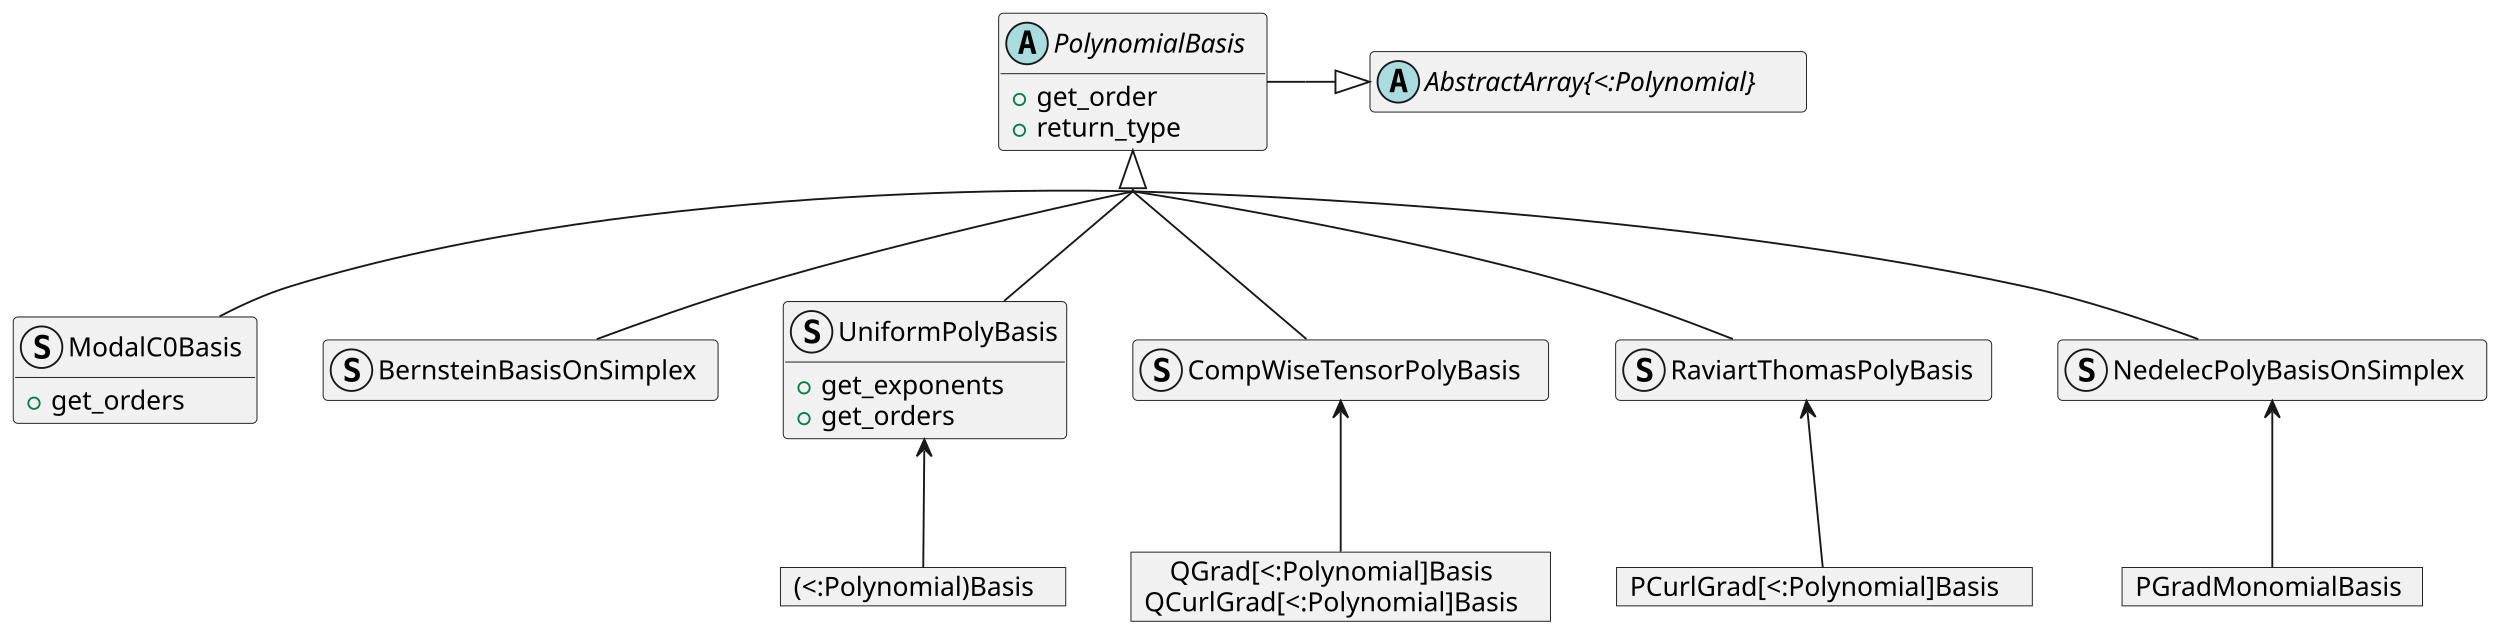
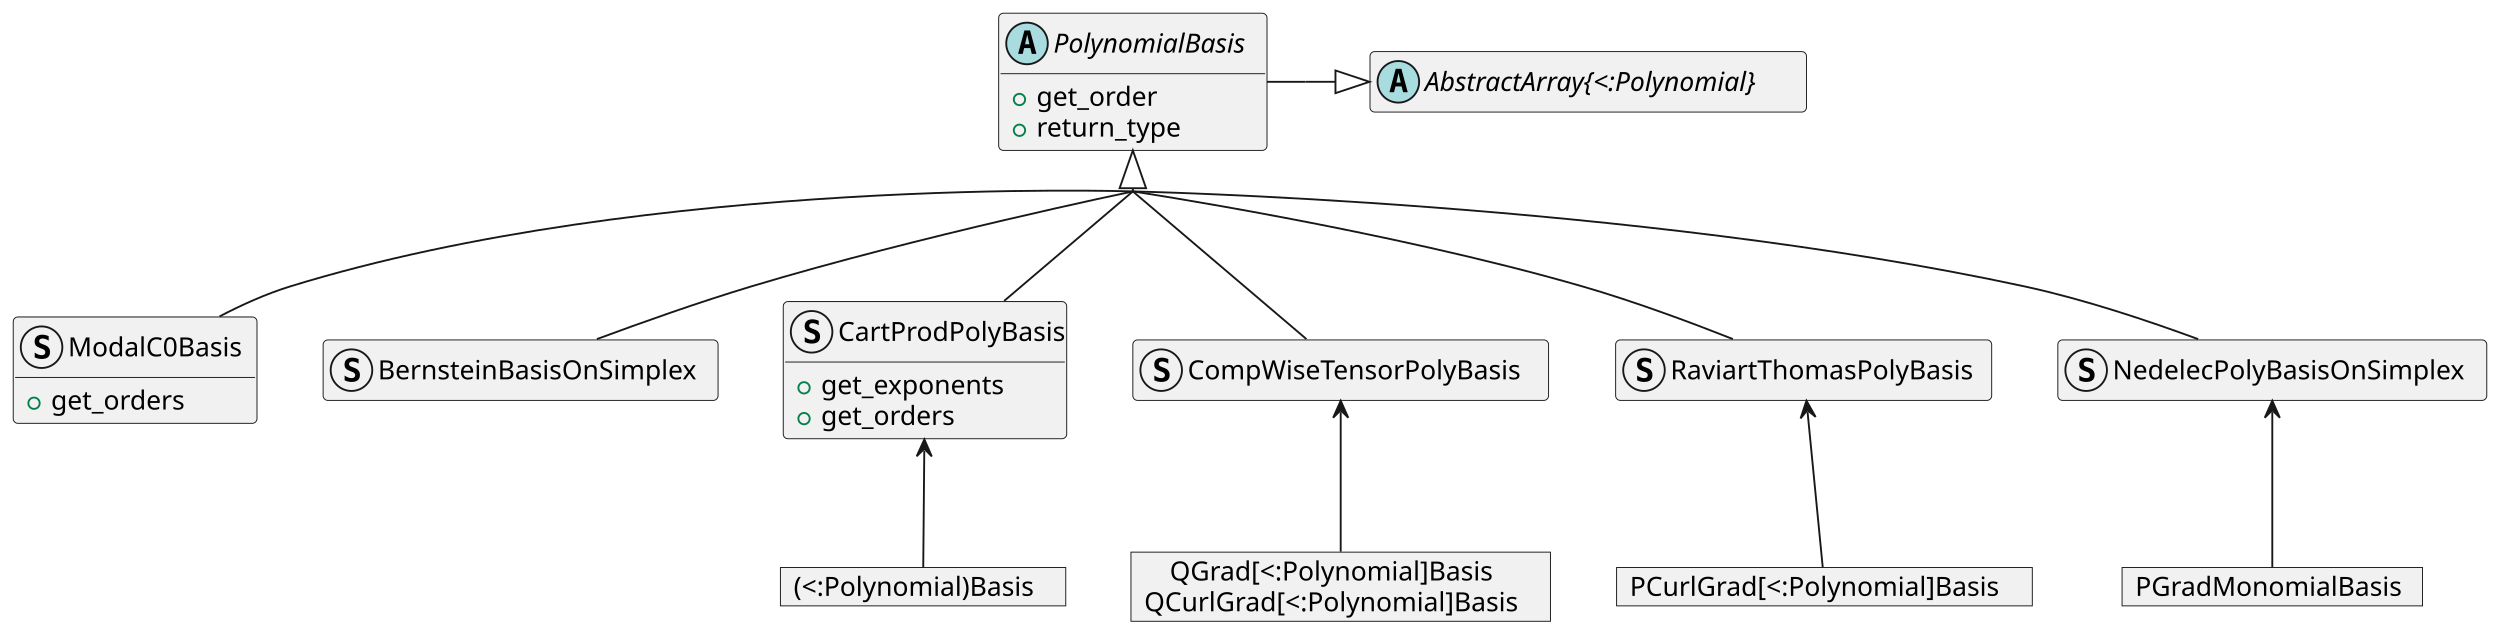
<svg xmlns="http://www.w3.org/2000/svg" contentStyleType="text/css" height="335px" preserveAspectRatio="none" style="width:1323px;height:335px;background:#FFFFFF;" version="1.1" viewBox="0 0 1323 335" width="1323px" zoomAndPan="magnify">
  <defs />
  <g>
    <g id="elem_a1">
      <rect codeLine="5" fill="#F1F1F1" height="32" id="a1" rx="2.5" ry="2.5" style="stroke:#181818;stroke-width:0.5;" width="231" x="725" y="27.3" />
      <ellipse cx="740" cy="43.3" fill="#A9DCDF" rx="11" ry="11" style="stroke:#181818;stroke-width:1.0;" />
      <path d="M740.109,38.644 L738.953,43.722 L741.281,43.722 L740.109,38.644 Z M738.625,36.409 L741.609,36.409 L744.969,48.8 L742.516,48.8 L741.75,45.737 L738.469,45.737 L737.719,48.8 L735.281,48.8 L738.625,36.409 Z " fill="#000000" />
      <text fill="#000000" font-family="sans-serif" font-size="14" font-style="italic" lengthAdjust="spacing" textLength="199" x="754" y="48.147">AbstractArray{&lt;:Polynomial}</text>
    </g>
    <g id="elem_PolynomialBasis">
      <rect codeLine="6" fill="#F1F1F1" height="72.594" id="PolynomialBasis" rx="2.5" ry="2.5" style="stroke:#181818;stroke-width:0.5;" width="142" x="528.5" y="7" />
      <ellipse cx="543.5" cy="23" fill="#A9DCDF" rx="11" ry="11" style="stroke:#181818;stroke-width:1.0;" />
      <path d="M543.609,18.344 L542.453,23.422 L544.781,23.422 L543.609,18.344 Z M542.125,16.109 L545.109,16.109 L548.469,28.5 L546.016,28.5 L545.25,25.438 L541.969,25.438 L541.219,28.5 L538.781,28.5 L542.125,16.109 Z " fill="#000000" />
      <text fill="#000000" font-family="sans-serif" font-size="14" font-style="italic" lengthAdjust="spacing" textLength="110" x="557.5" y="27.847">PolynomialBasis</text>
      <line style="stroke:#181818;stroke-width:0.5;" x1="529.5" x2="669.5" y1="39" y2="39" />
      <ellipse cx="539.5" cy="52.648" fill="none" rx="3" ry="3" style="stroke:#038048;stroke-width:1.0;" />
      <text fill="#000000" font-family="sans-serif" font-size="14" lengthAdjust="spacing" textLength="67" x="548.5" y="55.995">get_order</text>
      <ellipse cx="539.5" cy="68.945" fill="none" rx="3" ry="3" style="stroke:#038048;stroke-width:1.0;" />
      <text fill="#000000" font-family="sans-serif" font-size="14" lengthAdjust="spacing" textLength="79" x="548.5" y="72.292">return_type</text>
    </g>
    <polygon fill="none" points="599.5,79.594,606.5,99.594,592.5,99.594" style="stroke:#181818;stroke-width:1.0;" />
    <line style="stroke:#181818;stroke-width:1.0;" x1="599.5" x2="599.5" y1="99.594" y2="101.3" />
    <line style="stroke:#181818;stroke-width:1.0;" x1="670.5" x2="690.82" y1="43.299" y2="43.3" />
-     <g id="elem_UniformPolyBasis">
-       <rect codeLine="14" fill="#F1F1F1" height="72.594" id="UniformPolyBasis" rx="2.5" ry="2.5" style="stroke:#181818;stroke-width:0.5;" width="150" x="414.5" y="159.59" />
+     <g id="elem_CartProdPolyBasis">
+       <rect codeLine="14" fill="#F1F1F1" height="72.594" id="CartProdPolyBasis" rx="2.5" ry="2.5" style="stroke:#181818;stroke-width:0.5;" width="150" x="414.5" y="159.59" />
      <ellipse cx="429.5" cy="175.59" fill="#F1F1F1" rx="11" ry="11" style="stroke:#181818;stroke-width:1.0;" />
      <path d="M428.984,176.153 Q427.125,175.449 426.469,174.684 Q425.828,173.903 425.828,172.59 Q425.828,170.903 426.906,169.934 Q427.984,168.965 429.859,168.965 Q430.719,168.965 431.562,169.168 Q432.422,169.356 433.266,169.746 L433.266,172.137 Q432.484,171.574 431.656,171.293 Q430.844,170.996 430.047,170.996 Q429.172,170.996 428.688,171.356 Q428.219,171.715 428.219,172.371 Q428.219,172.887 428.562,173.231 Q428.906,173.559 430,173.965 L431.062,174.371 Q432.547,174.918 433.25,175.824 Q433.969,176.731 433.969,178.106 Q433.969,179.981 432.859,180.903 Q431.75,181.824 429.5,181.824 Q428.578,181.824 427.656,181.606 Q426.734,181.387 425.875,180.965 L425.875,178.434 Q426.844,179.121 427.766,179.465 Q428.688,179.809 429.578,179.809 Q430.484,179.809 430.984,179.403 Q431.484,178.981 431.484,178.246 Q431.484,177.684 431.141,177.278 Q430.812,176.856 430.188,176.606 L428.984,176.153 Z " fill="#000000" />
-       <text fill="#000000" font-family="sans-serif" font-size="14" lengthAdjust="spacing" textLength="118" x="443.5" y="180.437">UniformPolyBasis</text>
+       <text fill="#000000" font-family="sans-serif" font-size="14" lengthAdjust="spacing" textLength="118" x="443.5" y="180.437">CartProdPolyBasis</text>
      <line style="stroke:#181818;stroke-width:0.5;" x1="415.5" x2="563.5" y1="191.59" y2="191.59" />
      <ellipse cx="425.5" cy="205.238" fill="none" rx="3" ry="3" style="stroke:#038048;stroke-width:1.0;" />
      <text fill="#000000" font-family="sans-serif" font-size="14" lengthAdjust="spacing" textLength="104" x="434.5" y="208.585">get_exponents</text>
      <ellipse cx="425.5" cy="221.535" fill="none" rx="3" ry="3" style="stroke:#038048;stroke-width:1.0;" />
      <text fill="#000000" font-family="sans-serif" font-size="14" lengthAdjust="spacing" textLength="75" x="434.5" y="224.882">get_orders</text>
    </g>
    <g id="elem_CompWiseTensorPolyBasis">
      <rect codeLine="18" fill="#F1F1F1" height="32" id="CompWiseTensorPolyBasis" rx="2.5" ry="2.5" style="stroke:#181818;stroke-width:0.5;" width="220" x="599.5" y="179.89" />
      <ellipse cx="614.5" cy="195.89" fill="#F1F1F1" rx="11" ry="11" style="stroke:#181818;stroke-width:1.0;" />
      <path d="M613.984,196.452 Q612.125,195.749 611.469,194.984 Q610.828,194.202 610.828,192.89 Q610.828,191.202 611.906,190.234 Q612.984,189.265 614.859,189.265 Q615.719,189.265 616.562,189.468 Q617.422,189.656 618.266,190.046 L618.266,192.437 Q617.484,191.874 616.656,191.593 Q615.844,191.296 615.047,191.296 Q614.172,191.296 613.688,191.656 Q613.219,192.015 613.219,192.671 Q613.219,193.187 613.562,193.531 Q613.906,193.859 615,194.265 L616.062,194.671 Q617.547,195.218 618.25,196.124 Q618.969,197.031 618.969,198.406 Q618.969,200.281 617.859,201.202 Q616.75,202.124 614.5,202.124 Q613.578,202.124 612.656,201.906 Q611.734,201.687 610.875,201.265 L610.875,198.734 Q611.844,199.421 612.766,199.765 Q613.688,200.109 614.578,200.109 Q615.484,200.109 615.984,199.702 Q616.484,199.281 616.484,198.546 Q616.484,197.984 616.141,197.577 Q615.812,197.156 615.188,196.906 L613.984,196.452 Z " fill="#000000" />
      <text fill="#000000" font-family="sans-serif" font-size="14" lengthAdjust="spacing" textLength="188" x="628.5" y="200.737">CompWiseTensorPolyBasis</text>
    </g>
    <g id="elem_RaviartThomasPolyBasis">
      <rect codeLine="19" fill="#F1F1F1" height="32" id="RaviartThomasPolyBasis" rx="2.5" ry="2.5" style="stroke:#181818;stroke-width:0.5;" width="199" x="855" y="179.89" />
      <ellipse cx="870" cy="195.89" fill="#F1F1F1" rx="11" ry="11" style="stroke:#181818;stroke-width:1.0;" />
      <path d="M869.484,196.452 Q867.625,195.749 866.969,194.984 Q866.328,194.202 866.328,192.89 Q866.328,191.202 867.406,190.234 Q868.484,189.265 870.359,189.265 Q871.219,189.265 872.062,189.468 Q872.922,189.656 873.766,190.046 L873.766,192.437 Q872.984,191.874 872.156,191.593 Q871.344,191.296 870.547,191.296 Q869.672,191.296 869.188,191.656 Q868.719,192.015 868.719,192.671 Q868.719,193.187 869.062,193.531 Q869.406,193.859 870.5,194.265 L871.562,194.671 Q873.047,195.218 873.75,196.124 Q874.469,197.031 874.469,198.406 Q874.469,200.281 873.359,201.202 Q872.25,202.124 870,202.124 Q869.078,202.124 868.156,201.906 Q867.234,201.687 866.375,201.265 L866.375,198.734 Q867.344,199.421 868.266,199.765 Q869.188,200.109 870.078,200.109 Q870.984,200.109 871.484,199.702 Q871.984,199.281 871.984,198.546 Q871.984,197.984 871.641,197.577 Q871.312,197.156 870.688,196.906 L869.484,196.452 Z " fill="#000000" />
      <text fill="#000000" font-family="sans-serif" font-size="14" lengthAdjust="spacing" textLength="167" x="884" y="200.737">RaviartThomasPolyBasis</text>
    </g>
    <g id="elem_NedelecPolyBasisOnSimplex">
      <rect codeLine="20" fill="#F1F1F1" height="32" id="NedelecPolyBasisOnSimplex" rx="2.5" ry="2.5" style="stroke:#181818;stroke-width:0.5;" width="227" x="1089" y="179.89" />
      <ellipse cx="1104" cy="195.89" fill="#F1F1F1" rx="11" ry="11" style="stroke:#181818;stroke-width:1.0;" />
      <path d="M1103.484,196.452 Q1101.625,195.749 1100.969,194.984 Q1100.328,194.202 1100.328,192.89 Q1100.328,191.202 1101.406,190.234 Q1102.484,189.265 1104.359,189.265 Q1105.219,189.265 1106.062,189.468 Q1106.922,189.656 1107.766,190.046 L1107.766,192.437 Q1106.984,191.874 1106.156,191.593 Q1105.344,191.296 1104.547,191.296 Q1103.672,191.296 1103.188,191.656 Q1102.719,192.015 1102.719,192.671 Q1102.719,193.187 1103.062,193.531 Q1103.406,193.859 1104.5,194.265 L1105.562,194.671 Q1107.047,195.218 1107.75,196.124 Q1108.469,197.031 1108.469,198.406 Q1108.469,200.281 1107.359,201.202 Q1106.25,202.124 1104,202.124 Q1103.078,202.124 1102.156,201.906 Q1101.234,201.687 1100.375,201.265 L1100.375,198.734 Q1101.344,199.421 1102.266,199.765 Q1103.188,200.109 1104.078,200.109 Q1104.984,200.109 1105.484,199.702 Q1105.984,199.281 1105.984,198.546 Q1105.984,197.984 1105.641,197.577 Q1105.312,197.156 1104.688,196.906 L1103.484,196.452 Z " fill="#000000" />
      <text fill="#000000" font-family="sans-serif" font-size="14" lengthAdjust="spacing" textLength="195" x="1118" y="200.737">NedelecPolyBasisOnSimplex</text>
    </g>
    <g id="elem_BernsteinBasisOnSimplex">
      <rect codeLine="21" fill="#F1F1F1" height="32" id="BernsteinBasisOnSimplex" rx="2.5" ry="2.5" style="stroke:#181818;stroke-width:0.5;" width="209" x="171" y="179.89" />
      <ellipse cx="186" cy="195.89" fill="#F1F1F1" rx="11" ry="11" style="stroke:#181818;stroke-width:1.0;" />
      <path d="M185.484,196.452 Q183.625,195.749 182.969,194.984 Q182.328,194.202 182.328,192.89 Q182.328,191.202 183.406,190.234 Q184.484,189.265 186.359,189.265 Q187.219,189.265 188.062,189.468 Q188.922,189.656 189.766,190.046 L189.766,192.437 Q188.984,191.874 188.156,191.593 Q187.344,191.296 186.547,191.296 Q185.672,191.296 185.188,191.656 Q184.719,192.015 184.719,192.671 Q184.719,193.187 185.062,193.531 Q185.406,193.859 186.5,194.265 L187.562,194.671 Q189.047,195.218 189.75,196.124 Q190.469,197.031 190.469,198.406 Q190.469,200.281 189.359,201.202 Q188.25,202.124 186,202.124 Q185.078,202.124 184.156,201.906 Q183.234,201.687 182.375,201.265 L182.375,198.734 Q183.344,199.421 184.266,199.765 Q185.188,200.109 186.078,200.109 Q186.984,200.109 187.484,199.702 Q187.984,199.281 187.984,198.546 Q187.984,197.984 187.641,197.577 Q187.312,197.156 186.688,196.906 L185.484,196.452 Z " fill="#000000" />
      <text fill="#000000" font-family="sans-serif" font-size="14" lengthAdjust="spacing" textLength="177" x="200" y="200.737">BernsteinBasisOnSimplex</text>
    </g>
    <g id="elem_ModalC0Basis">
      <rect codeLine="22" fill="#F1F1F1" height="56.297" id="ModalC0Basis" rx="2.5" ry="2.5" style="stroke:#181818;stroke-width:0.5;" width="129" x="7" y="167.74" />
      <ellipse cx="22" cy="183.74" fill="#F1F1F1" rx="11" ry="11" style="stroke:#181818;stroke-width:1.0;" />
      <path d="M21.484,184.303 Q19.625,183.599 18.969,182.834 Q18.328,182.053 18.328,180.74 Q18.328,179.053 19.406,178.084 Q20.484,177.115 22.359,177.115 Q23.219,177.115 24.062,177.318 Q24.922,177.506 25.766,177.896 L25.766,180.287 Q24.984,179.724 24.156,179.443 Q23.344,179.146 22.547,179.146 Q21.672,179.146 21.188,179.506 Q20.719,179.865 20.719,180.521 Q20.719,181.037 21.062,181.381 Q21.406,181.709 22.5,182.115 L23.562,182.521 Q25.047,183.068 25.75,183.974 Q26.469,184.881 26.469,186.256 Q26.469,188.131 25.359,189.053 Q24.25,189.974 22,189.974 Q21.078,189.974 20.156,189.756 Q19.234,189.537 18.375,189.115 L18.375,186.584 Q19.344,187.271 20.266,187.615 Q21.188,187.959 22.078,187.959 Q22.984,187.959 23.484,187.553 Q23.984,187.131 23.984,186.396 Q23.984,185.834 23.641,185.428 Q23.312,185.006 22.688,184.756 L21.484,184.303 Z " fill="#000000" />
      <text fill="#000000" font-family="sans-serif" font-size="14" lengthAdjust="spacing" textLength="97" x="36" y="188.587">ModalC0Basis</text>
      <line style="stroke:#181818;stroke-width:0.5;" x1="8" x2="135" y1="199.74" y2="199.74" />
      <ellipse cx="18" cy="213.388" fill="none" rx="3" ry="3" style="stroke:#038048;stroke-width:1.0;" />
      <text fill="#000000" font-family="sans-serif" font-size="14" lengthAdjust="spacing" textLength="75" x="27" y="216.735">get_orders</text>
    </g>
    <g id="elem_m1">
      <rect fill="#F1F1F1" height="20.297" style="stroke:#181818;stroke-width:0.5;" width="151" x="413" y="300.33" />
      <text fill="#000000" font-family="sans-serif" font-size="14" lengthAdjust="spacing" textLength="137" x="420" y="315.325">(&lt;:Polynomial)Basis</text>
    </g>
    <g id="elem_m2">
      <rect fill="#F1F1F1" height="36.594" style="stroke:#181818;stroke-width:0.5;" width="222" x="598.5" y="292.19" />
      <text fill="#000000" font-family="sans-serif" font-size="14" lengthAdjust="spacing" textLength="181" x="619" y="307.185">QGrad[&lt;:Polynomial]Basis</text>
      <text fill="#000000" font-family="sans-serif" font-size="14" lengthAdjust="spacing" textLength="208" x="605.5" y="323.482">QCurlGrad[&lt;:Polynomial]Basis</text>
    </g>
    <g id="elem_m4">
      <rect fill="#F1F1F1" height="20.297" style="stroke:#181818;stroke-width:0.5;" width="220" x="855.5" y="300.33" />
      <text fill="#000000" font-family="sans-serif" font-size="14" lengthAdjust="spacing" textLength="206" x="862.5" y="315.325">PCurlGrad[&lt;:Polynomial]Basis</text>
    </g>
    <g id="elem_m5">
      <rect fill="#F1F1F1" height="20.297" style="stroke:#181818;stroke-width:0.5;" width="159" x="1123" y="300.33" />
      <text fill="#000000" font-family="sans-serif" font-size="14" lengthAdjust="spacing" textLength="145" x="1130" y="315.325">PGradMonomialBasis</text>
    </g>
    <g id="link_PolynomialBasis_a1">
      <path codeLine="11" d="M690.82,43.3 C702.12,43.3 695.42,43.3 706.73,43.3 " fill="none" id="PolynomialBasis-to-a1" style="stroke:#181818;stroke-width:1.0;" />
      <polygon fill="none" points="724.73,43.3,706.73,37.3,706.73,49.3,724.73,43.3" style="stroke:#181818;stroke-width:1.0;" />
    </g>
-     <g id="link_PolynomialBasis_UniformPolyBasis">
-       <path codeLine="27" d="M599.5,101.3 C599.5,101.3 562.49,132.79 531.4,159.24 " fill="none" id="PolynomialBasis-backto-UniformPolyBasis" style="stroke:#181818;stroke-width:1.0;" />
+     <g id="link_PolynomialBasis_CartProdPolyBasis">
+       <path codeLine="27" d="M599.5,101.3 C599.5,101.3 562.49,132.79 531.4,159.24 " fill="none" id="PolynomialBasis-backto-CartProdPolyBasis" style="stroke:#181818;stroke-width:1.0;" />
    </g>
    <g id="link_PolynomialBasis_CompWiseTensorPolyBasis">
      <path codeLine="28" d="M599.5,101.3 C599.5,101.3 660.09,152.85 691.34,179.43 " fill="none" id="PolynomialBasis-backto-CompWiseTensorPolyBasis" style="stroke:#181818;stroke-width:1.0;" />
    </g>
    <g id="link_PolynomialBasis_RaviartThomasPolyBasis">
      <path codeLine="29" d="M599.5,101.3 C599.5,101.3 733.64,121.57 837.5,151.59 C864.55,159.41 894.3,170.45 917.03,179.43 " fill="none" id="PolynomialBasis-backto-RaviartThomasPolyBasis" style="stroke:#181818;stroke-width:1.0;" />
    </g>
    <g id="link_PolynomialBasis_NedelecPolyBasisOnSimplex">
      <path codeLine="30" d="M599.5,101.3 C599.5,101.3 865.29,107.06 1071.5,151.59 C1102.99,158.39 1137.55,170 1163.27,179.48 " fill="none" id="PolynomialBasis-backto-NedelecPolyBasisOnSimplex" style="stroke:#181818;stroke-width:1.0;" />
    </g>
    <g id="link_PolynomialBasis_BernsteinBasisOnSimplex">
      <path codeLine="31" d="M599.5,101.3 C599.5,101.3 486.09,124.91 397.5,151.59 C369.95,159.89 339.45,170.71 315.84,179.46 " fill="none" id="PolynomialBasis-backto-BernsteinBasisOnSimplex" style="stroke:#181818;stroke-width:1.0;" />
    </g>
    <g id="link_PolynomialBasis_ModalC0Basis">
      <path codeLine="32" d="M599.5,101.3 C599.5,101.3 344.13,92.82 153.5,151.59 C140.88,155.48 127.94,161.32 116.17,167.46 " fill="none" id="PolynomialBasis-backto-ModalC0Basis" style="stroke:#181818;stroke-width:1.0;" />
    </g>
-     <g id="link_UniformPolyBasis_m1">
-       <path codeLine="38" d="M489.127,238.51 C488.917,262.22 488.71,285.61 488.58,300.27 " fill="none" id="UniformPolyBasis-backto-m1" style="stroke:#181818;stroke-width:1.0;" />
+     <g id="link_CartProdPolyBasis_m1">
+       <path codeLine="38" d="M489.127,238.51 C488.917,262.22 488.71,285.61 488.58,300.27 " fill="none" id="CartProdPolyBasis-backto-m1" style="stroke:#181818;stroke-width:1.0;" />
      <polygon fill="#181818" points="489.18,232.51,485.1,241.474,489.136,237.51,493.1,241.545,489.18,232.51" style="stroke:#181818;stroke-width:1.0;" />
    </g>
    <g id="link_CompWiseTensorPolyBasis_m2">
      <path codeLine="39" d="M709.5,218.07 C709.5,238.84 709.5,270.03 709.5,291.95 " fill="none" id="CompWiseTensorPolyBasis-backto-m2" style="stroke:#181818;stroke-width:1.0;" />
      <polygon fill="#181818" points="709.5,212.07,705.5,221.07,709.5,217.07,713.5,221.07,709.5,212.07" style="stroke:#181818;stroke-width:1.0;" />
    </g>
    <g id="link_RaviartThomasPolyBasis_m4">
      <path codeLine="40" d="M956.563,218.042 C958.873,241.692 962.68,280.66 964.58,300.11 " fill="none" id="RaviartThomasPolyBasis-backto-m4" style="stroke:#181818;stroke-width:1.0;" />
      <polygon fill="#181818" points="955.98,212.07,952.874,221.416,956.466,217.046,960.836,220.638,955.98,212.07" style="stroke:#181818;stroke-width:1.0;" />
    </g>
    <g id="link_NedelecPolyBasisOnSimplex_m5">
      <path codeLine="41" d="M1202.5,218.07 C1202.5,241.72 1202.5,280.66 1202.5,300.11 " fill="none" id="NedelecPolyBasisOnSimplex-backto-m5" style="stroke:#181818;stroke-width:1.0;" />
      <polygon fill="#181818" points="1202.5,212.07,1198.5,221.07,1202.5,217.07,1206.5,221.07,1202.5,212.07" style="stroke:#181818;stroke-width:1.0;" />
    </g>
  </g>
</svg>
